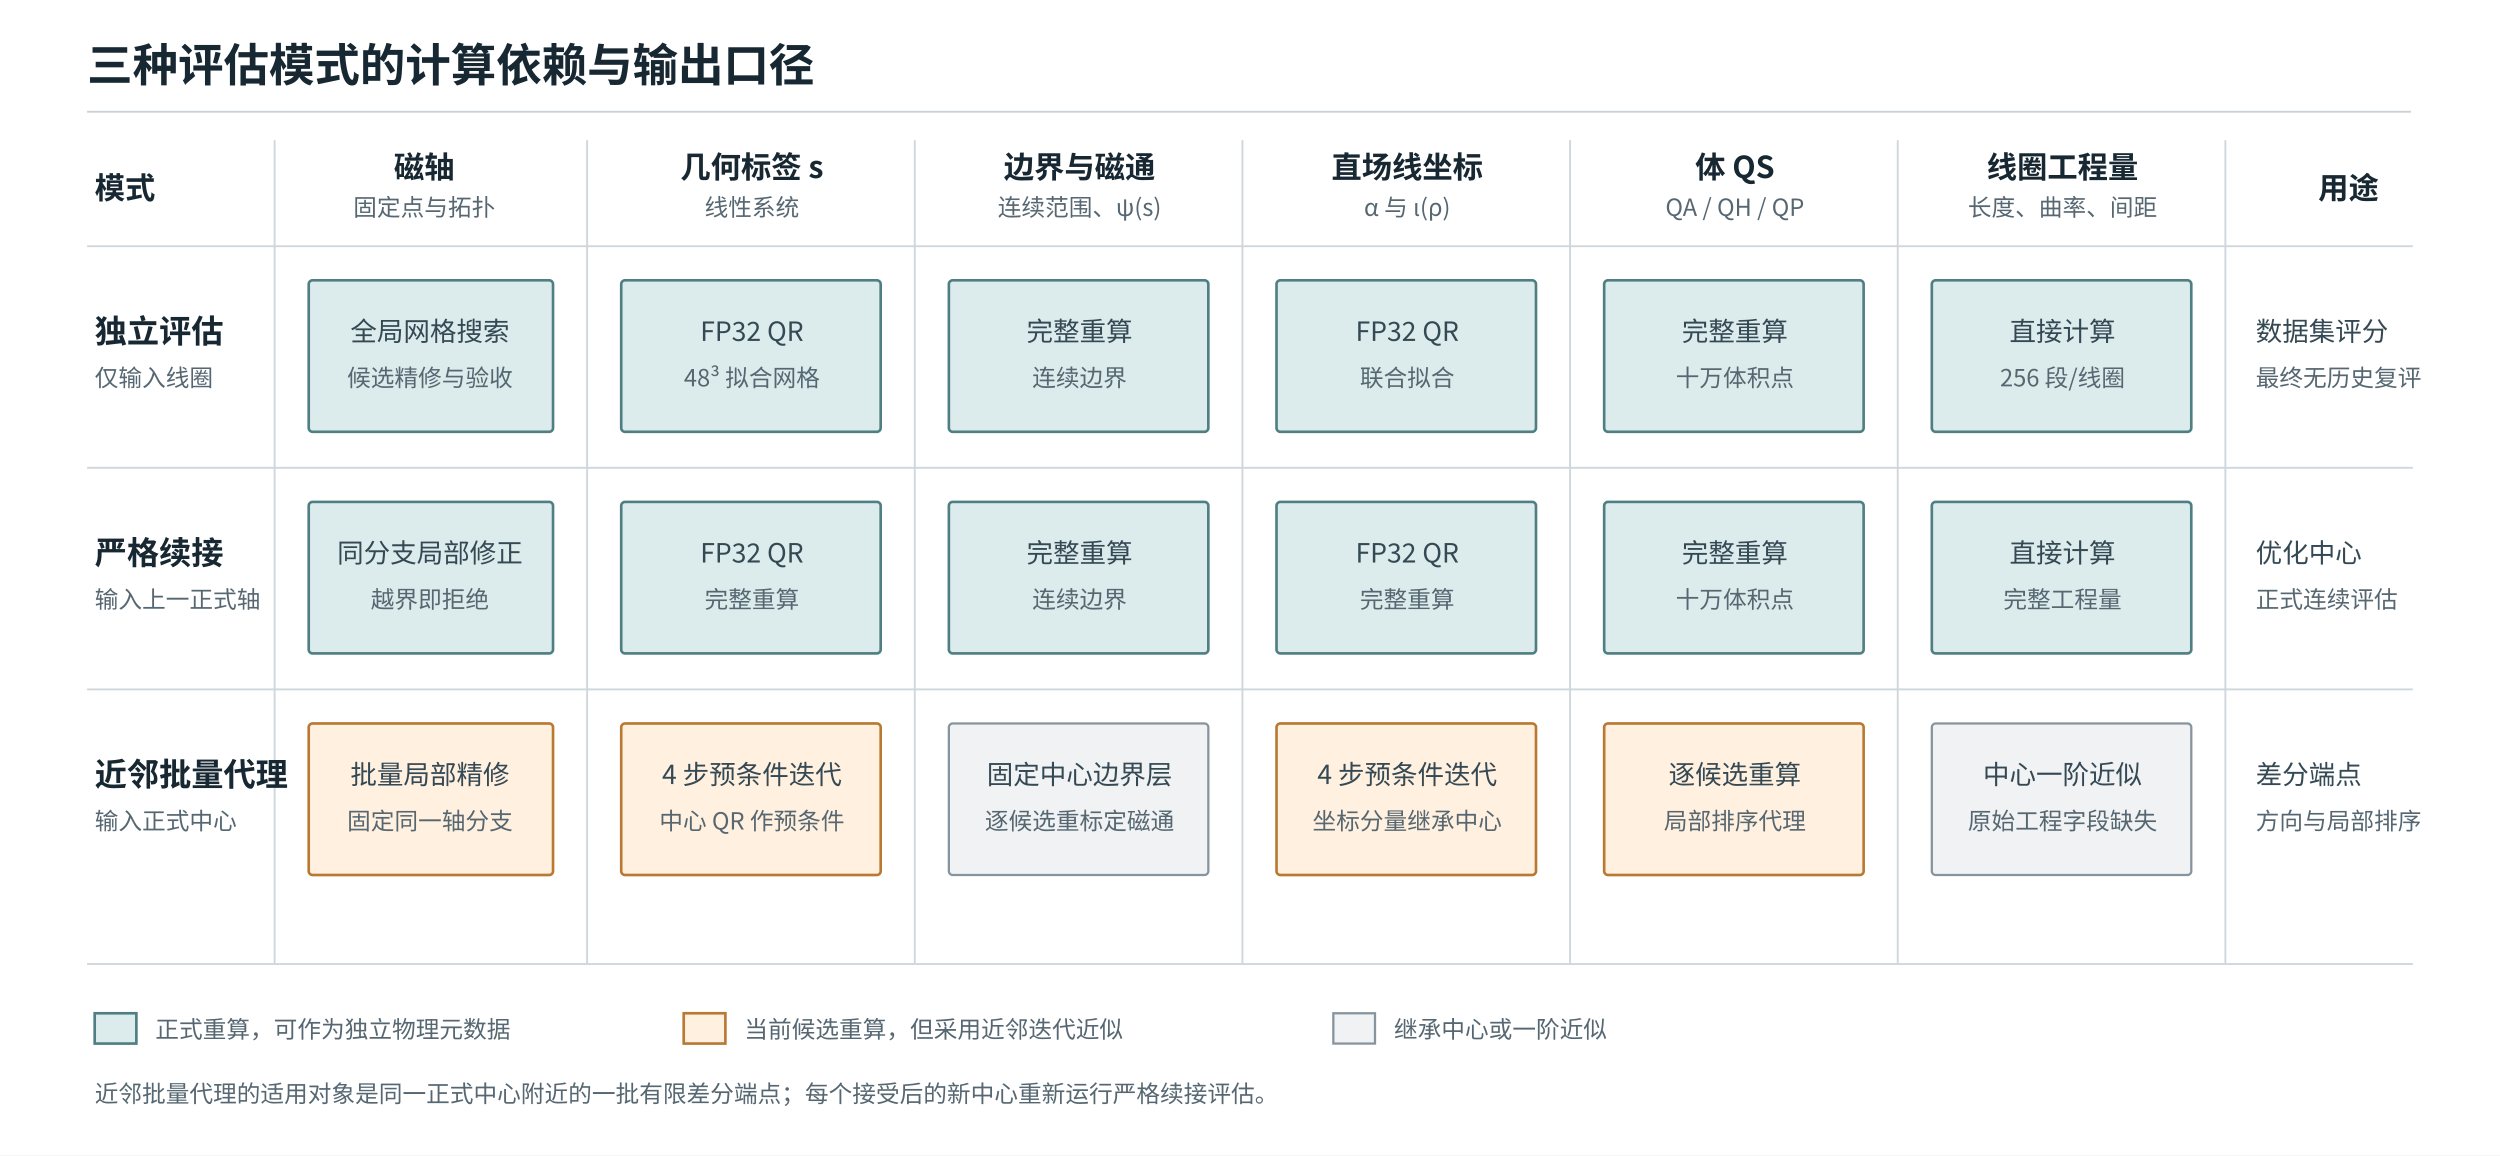
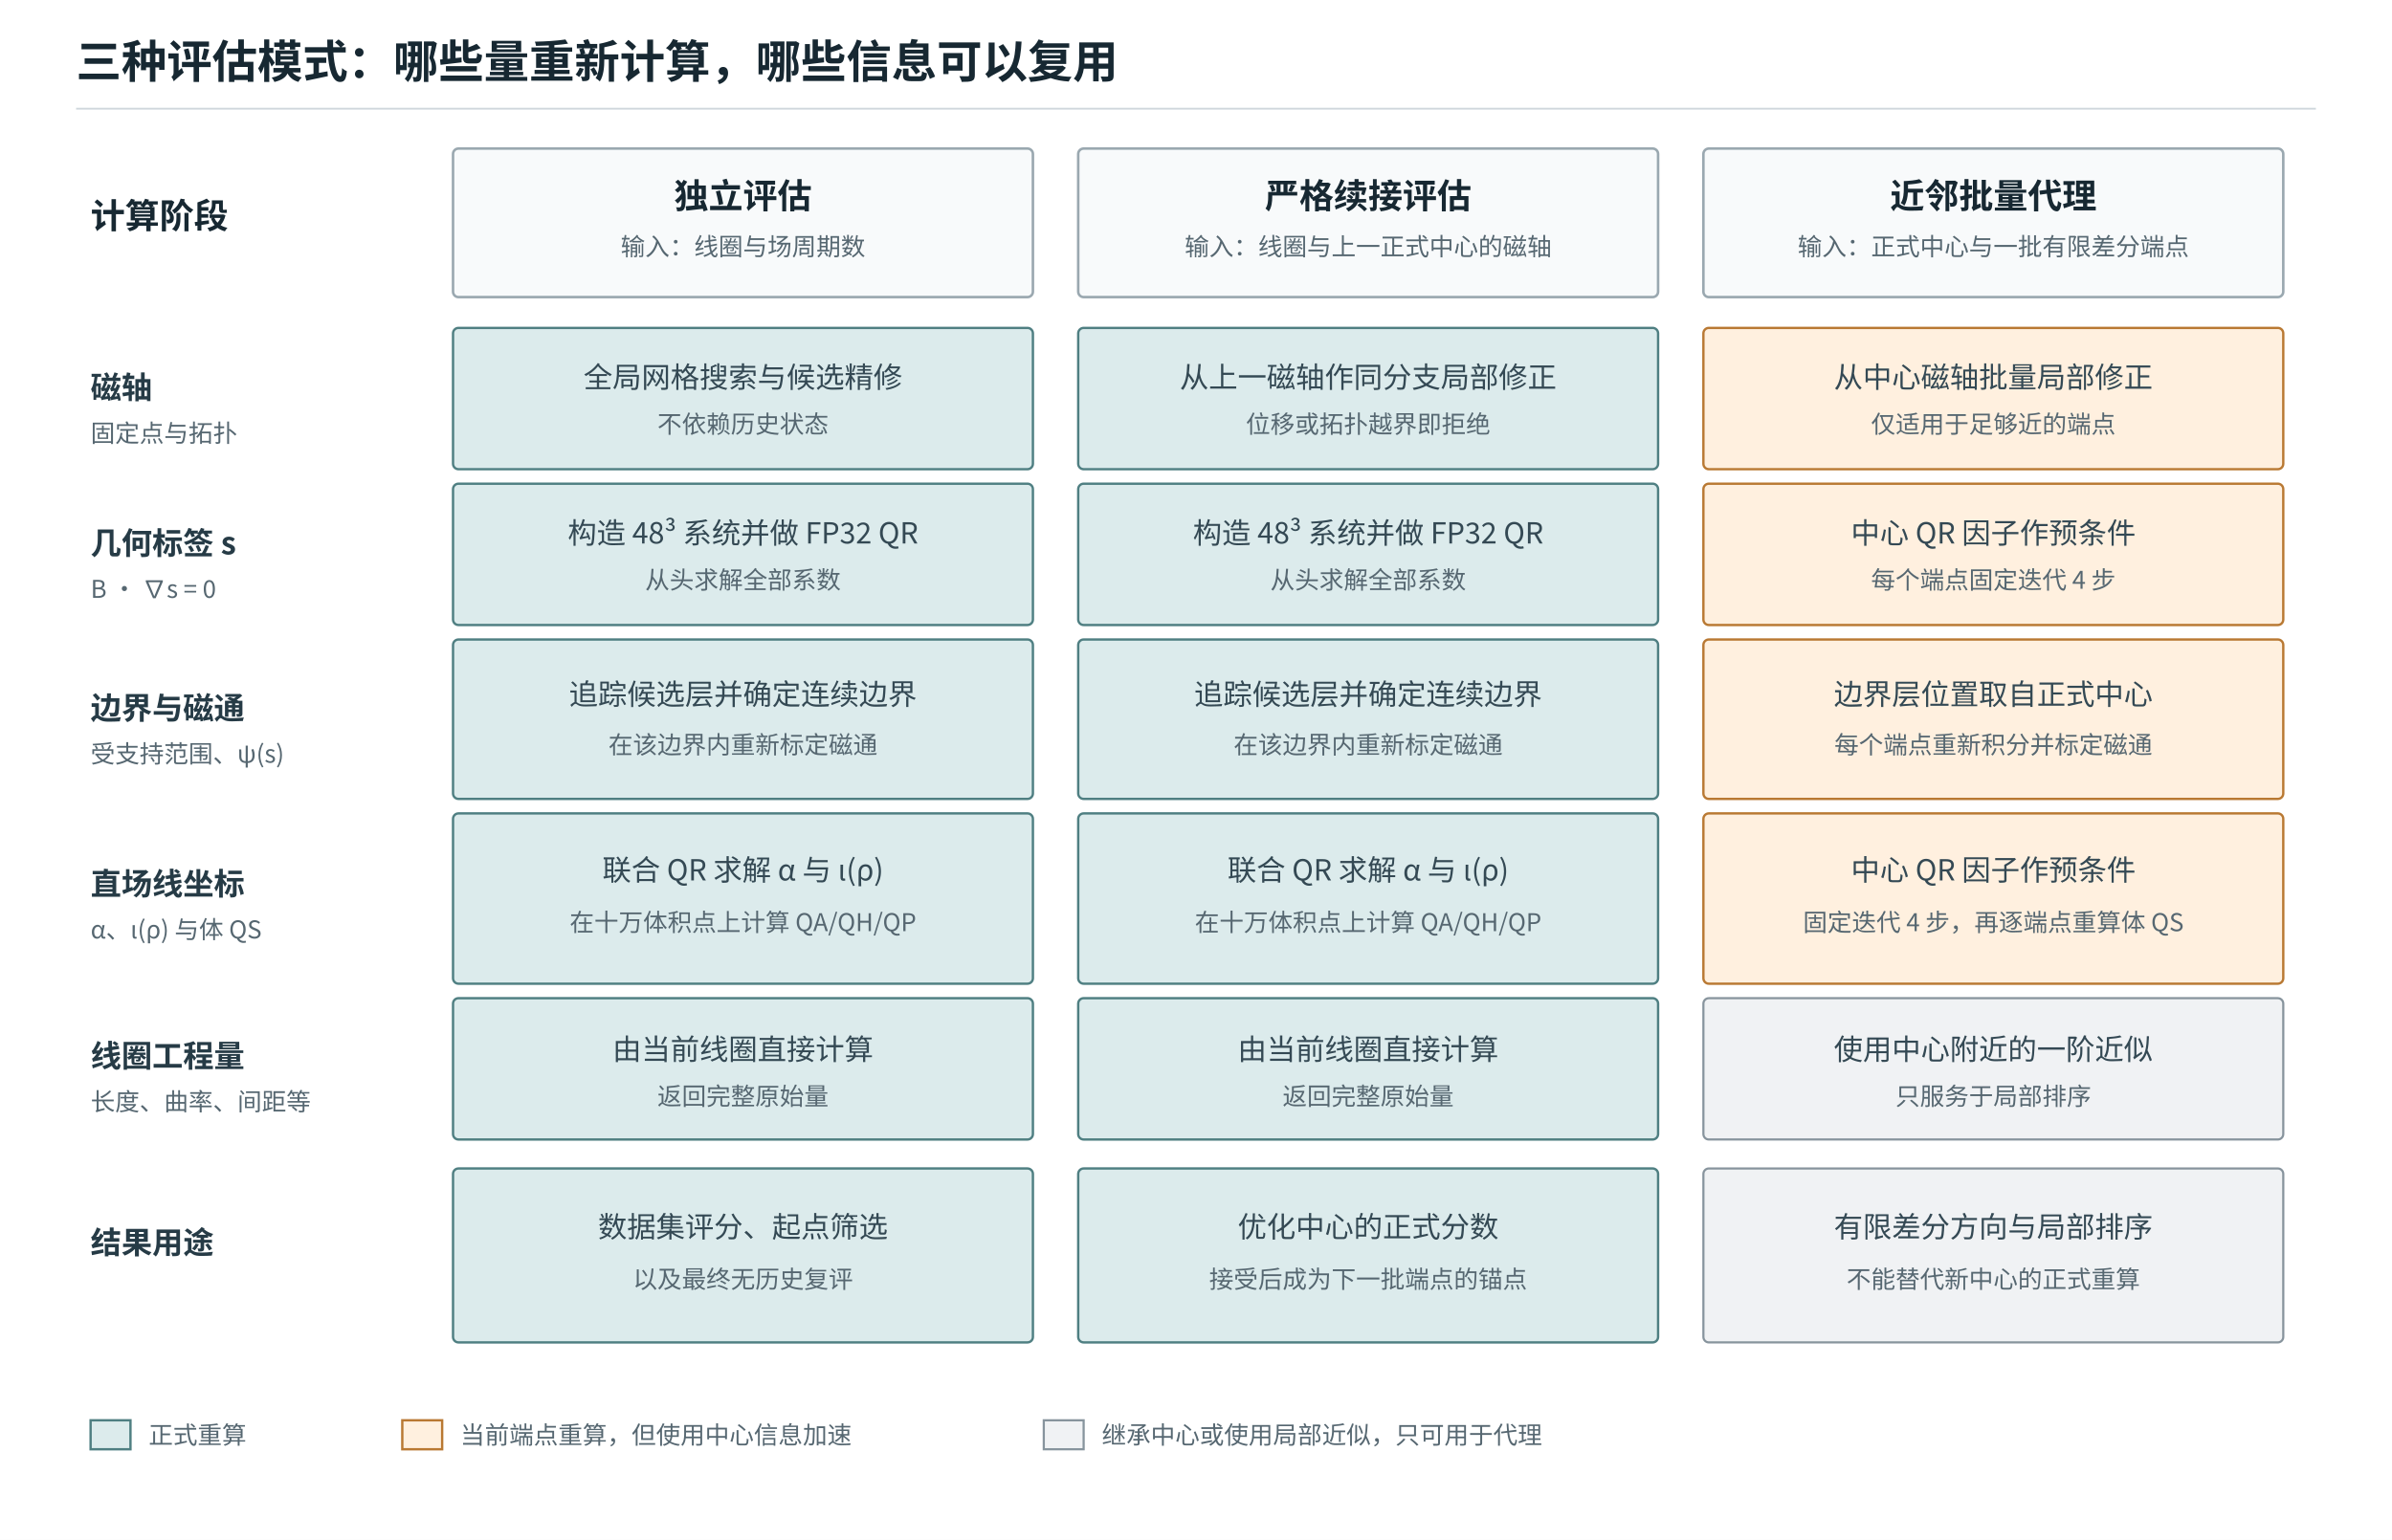
- <svg xmlns="http://www.w3.org/2000/svg" width="1320" height="610" viewBox="0 0 1320 610">
+ <svg xmlns="http://www.w3.org/2000/svg" width="1320" height="850" viewBox="0 0 1320 850">
  <defs>
    <style>
-       .title{font:700 24px 'Noto Sans CJK SC','Microsoft YaHei',sans-serif;fill:#172832}
-       .head{font:700 16px 'Noto Sans CJK SC','Microsoft YaHei',sans-serif;fill:#172832}
-       .row{font:700 17px 'Noto Sans CJK SC','Microsoft YaHei',sans-serif;fill:#172832}
-       .body{font:400 14px 'Noto Sans CJK SC','Microsoft YaHei',sans-serif;fill:#344954}
-       .small{font:400 12.5px 'Noto Sans CJK SC','Microsoft YaHei',sans-serif;fill:#566771}
-       .grid{stroke:#cfd7dc;stroke-width:1}
-       .formal{fill:#dcebec;stroke:#4f7f82;stroke-width:1.4}
-       .local{fill:#fff0df;stroke:#b97933;stroke-width:1.4}
+       .title{font:700 25px 'Noto Sans CJK SC','Microsoft YaHei',sans-serif;fill:#172832}
+       .head{font:700 19px 'Noto Sans CJK SC','Microsoft YaHei',sans-serif;fill:#172832}
+       .stage{font:700 17px 'Noto Sans CJK SC','Microsoft YaHei',sans-serif;fill:#263b46}
+       .body{font:400 16px 'Noto Sans CJK SC','Microsoft YaHei',sans-serif;fill:#344954}
+       .small{font:400 13.5px 'Noto Sans CJK SC','Microsoft YaHei',sans-serif;fill:#566771}
+       .header{fill:#f8fafb;stroke:#9aa8b0;stroke-width:1.4}
+       .formal{fill:#dcebec;stroke:#4f7f82;stroke-width:1.3}
+       .local{fill:#fff0df;stroke:#b97933;stroke-width:1.3}
      .reuse{fill:#f0f2f4;stroke:#87949d;stroke-width:1.2}
-       .none{fill:#fff;stroke:#c9d1d6;stroke-width:1.2;stroke-dasharray:4 3}
+       .line{stroke:#cfd7dc;stroke-width:1}
    </style>
  </defs>
-   <rect width="1320" height="610" fill="#fff" />
-   <text x="46" y="43" class="title">三种评估模式的计算依赖与输出口径</text>
-   <line x1="46" y1="59" x2="1273" y2="59" stroke="#c9d1d6" />
-   <text x="50" y="105" class="head">模式</text>
-   <text x="224" y="94" text-anchor="middle" class="head">磁轴</text>
-   <text x="224" y="114" text-anchor="middle" class="small">固定点与拓扑</text>
-   <text x="397" y="94" text-anchor="middle" class="head">几何标签 s</text>
-   <text x="397" y="114" text-anchor="middle" class="small">线性系统</text>
-   <text x="570" y="94" text-anchor="middle" class="head">边界与磁通</text>
-   <text x="570" y="114" text-anchor="middle" class="small">连续范围、ψ(s)</text>
-   <text x="743" y="94" text-anchor="middle" class="head">直场线坐标</text>
-   <text x="743" y="114" text-anchor="middle" class="small">α 与 ι(ρ)</text>
-   <text x="916" y="94" text-anchor="middle" class="head">体 QS</text>
-   <text x="916" y="114" text-anchor="middle" class="small">QA / QH / QP</text>
-   <text x="1089" y="94" text-anchor="middle" class="head">线圈工程量</text>
-   <text x="1089" y="114" text-anchor="middle" class="small">长度、曲率、间距</text>
-   <text x="1240" y="105" text-anchor="middle" class="head">用途</text>
-   <line x1="46" y1="130" x2="1274" y2="130" class="grid" />
-   <line x1="145" y1="74" x2="145" y2="509" class="grid" />
-   <line x1="310" y1="74" x2="310" y2="509" class="grid" />
-   <line x1="483" y1="74" x2="483" y2="509" class="grid" />
-   <line x1="656" y1="74" x2="656" y2="509" class="grid" />
-   <line x1="829" y1="74" x2="829" y2="509" class="grid" />
-   <line x1="1002" y1="74" x2="1002" y2="509" class="grid" />
-   <line x1="1175" y1="74" x2="1175" y2="509" class="grid" />
-   <text x="50" y="181" class="row">独立评估</text>
-   <text x="50" y="204" class="small">仅输入线圈</text>
-   <rect x="163" y="148" width="129" height="80" rx="2" class="formal" />
-   <text x="227" y="180" text-anchor="middle" class="body">全局网格搜索</text>
-   <text x="227" y="204" text-anchor="middle" class="small">候选精修与验收</text>
-   <rect x="328" y="148" width="137" height="80" rx="2" class="formal" />
-   <text x="397" y="180" text-anchor="middle" class="body">FP32 QR</text>
-   <text x="397" y="204" text-anchor="middle" class="small">48³ 拟合网格</text>
-   <rect x="501" y="148" width="137" height="80" rx="2" class="formal" />
-   <text x="570" y="180" text-anchor="middle" class="body">完整重算</text>
-   <text x="570" y="204" text-anchor="middle" class="small">连续边界</text>
-   <rect x="674" y="148" width="137" height="80" rx="2" class="formal" />
-   <text x="743" y="180" text-anchor="middle" class="body">FP32 QR</text>
-   <text x="743" y="204" text-anchor="middle" class="small">联合拟合</text>
-   <rect x="847" y="148" width="137" height="80" rx="2" class="formal" />
-   <text x="916" y="180" text-anchor="middle" class="body">完整重算</text>
-   <text x="916" y="204" text-anchor="middle" class="small">十万体积点</text>
-   <rect x="1020" y="148" width="137" height="80" rx="2" class="formal" />
-   <text x="1089" y="180" text-anchor="middle" class="body">直接计算</text>
-   <text x="1089" y="204" text-anchor="middle" class="small">256 段/线圈</text>
-   <text x="1191" y="180" class="body">数据集评分</text>
-   <text x="1191" y="204" class="small">最终无历史复评</text>
-   <line x1="46" y1="247" x2="1274" y2="247" class="grid" />
-   <text x="50" y="298" class="row">严格续接</text>
-   <text x="50" y="321" class="small">输入上一正式轴</text>
-   <rect x="163" y="265" width="129" height="80" rx="2" class="formal" />
-   <text x="227" y="297" text-anchor="middle" class="body">同分支局部修正</text>
-   <text x="227" y="321" text-anchor="middle" class="small">越界即拒绝</text>
-   <rect x="328" y="265" width="137" height="80" rx="2" class="formal" />
-   <text x="397" y="297" text-anchor="middle" class="body">FP32 QR</text>
-   <text x="397" y="321" text-anchor="middle" class="small">完整重算</text>
-   <rect x="501" y="265" width="137" height="80" rx="2" class="formal" />
-   <text x="570" y="297" text-anchor="middle" class="body">完整重算</text>
-   <text x="570" y="321" text-anchor="middle" class="small">连续边界</text>
-   <rect x="674" y="265" width="137" height="80" rx="2" class="formal" />
-   <text x="743" y="297" text-anchor="middle" class="body">FP32 QR</text>
-   <text x="743" y="321" text-anchor="middle" class="small">完整重算</text>
-   <rect x="847" y="265" width="137" height="80" rx="2" class="formal" />
-   <text x="916" y="297" text-anchor="middle" class="body">完整重算</text>
-   <text x="916" y="321" text-anchor="middle" class="small">十万体积点</text>
-   <rect x="1020" y="265" width="137" height="80" rx="2" class="formal" />
-   <text x="1089" y="297" text-anchor="middle" class="body">直接计算</text>
-   <text x="1089" y="321" text-anchor="middle" class="small">完整工程量</text>
-   <text x="1191" y="297" class="body">优化中心</text>
-   <text x="1191" y="321" class="small">正式连续评估</text>
-   <line x1="46" y1="364" x2="1274" y2="364" class="grid" />
-   <text x="50" y="415" class="row">近邻批量代理</text>
-   <text x="50" y="438" class="small">输入正式中心</text>
-   <rect x="163" y="382" width="129" height="80" rx="2" class="local" />
-   <text x="227" y="414" text-anchor="middle" class="body">批量局部精修</text>
-   <text x="227" y="438" text-anchor="middle" class="small">固定同一轴分支</text>
-   <rect x="328" y="382" width="137" height="80" rx="2" class="local" />
-   <text x="397" y="414" text-anchor="middle" class="body">4 步预条件迭代</text>
-   <text x="397" y="438" text-anchor="middle" class="small">中心 QR 作预条件</text>
-   <rect x="501" y="382" width="137" height="80" rx="2" class="reuse" />
-   <text x="570" y="414" text-anchor="middle" class="body">固定中心边界层</text>
-   <text x="570" y="438" text-anchor="middle" class="small">逐候选重标定磁通</text>
-   <rect x="674" y="382" width="137" height="80" rx="2" class="local" />
-   <text x="743" y="414" text-anchor="middle" class="body">4 步预条件迭代</text>
-   <text x="743" y="438" text-anchor="middle" class="small">坐标分量继承中心</text>
-   <rect x="847" y="382" width="137" height="80" rx="2" class="local" />
-   <text x="916" y="414" text-anchor="middle" class="body">逐候选重算</text>
-   <text x="916" y="438" text-anchor="middle" class="small">局部排序代理</text>
-   <rect x="1020" y="382" width="137" height="80" rx="2" class="reuse" />
-   <text x="1089" y="414" text-anchor="middle" class="body">中心一阶近似</text>
-   <text x="1089" y="438" text-anchor="middle" class="small">原始工程字段缺失</text>
-   <text x="1191" y="414" class="body">差分端点</text>
-   <text x="1191" y="438" class="small">方向与局部排序</text>
-   <line x1="46" y1="509" x2="1274" y2="509" class="grid" />
-   <rect x="50" y="535" width="22" height="16" class="formal" />
-   <text x="82" y="548" class="small">正式重算，可作为独立物理元数据</text>
-   <rect x="361" y="535" width="22" height="16" class="local" />
-   <text x="393" y="548" class="small">当前候选重算，但采用近邻迭代近似</text>
-   <rect x="704" y="535" width="22" height="16" class="reuse" />
-   <text x="736" y="548" class="small">继承中心或一阶近似</text>
-   <text x="50" y="582" class="small">近邻批量代理的适用对象是同一正式中心附近的一批有限差分端点；每个接受后的新中心重新运行严格续接评估。</text>
+   <rect width="1320" height="850" fill="#fff" />
+   <text x="42" y="43" class="title">三种评估模式：哪些量重新计算，哪些信息可以复用</text>
+   <line x1="42" y1="60" x2="1278" y2="60" class="line" />
+   <text x="50" y="126" class="head">计算阶段</text>
+   <rect x="250" y="82" width="320" height="82" rx="3" class="header" />
+   <text x="410" y="115" text-anchor="middle" class="head">独立评估</text>
+   <text x="410" y="141" text-anchor="middle" class="small">输入：线圈与场周期数</text>
+   <rect x="595" y="82" width="320" height="82" rx="3" class="header" />
+   <text x="755" y="115" text-anchor="middle" class="head">严格续接评估</text>
+   <text x="755" y="141" text-anchor="middle" class="small">输入：线圈与上一正式中心的磁轴</text>
+   <rect x="940" y="82" width="320" height="82" rx="3" class="header" />
+   <text x="1100" y="115" text-anchor="middle" class="head">近邻批量代理</text>
+   <text x="1100" y="141" text-anchor="middle" class="small">输入：正式中心与一批有限差分端点</text>
+   <text x="50" y="220" class="stage">磁轴</text>
+   <text x="50" y="244" class="small">固定点与拓扑</text>
+   <rect x="250" y="181" width="320" height="78" rx="3" class="formal" />
+   <text x="410" y="214" text-anchor="middle" class="body">全局网格搜索与候选精修</text>
+   <text x="410" y="239" text-anchor="middle" class="small">不依赖历史状态</text>
+   <rect x="595" y="181" width="320" height="78" rx="3" class="formal" />
+   <text x="755" y="214" text-anchor="middle" class="body">从上一磁轴作同分支局部修正</text>
+   <text x="755" y="239" text-anchor="middle" class="small">位移或拓扑越界即拒绝</text>
+   <rect x="940" y="181" width="320" height="78" rx="3" class="local" />
+   <text x="1100" y="214" text-anchor="middle" class="body">从中心磁轴批量局部修正</text>
+   <text x="1100" y="239" text-anchor="middle" class="small">仅适用于足够近的端点</text>
+   <text x="50" y="306" class="stage">几何标签 s</text>
+   <text x="50" y="330" class="small">B · ∇s = 0</text>
+   <rect x="250" y="267" width="320" height="78" rx="3" class="formal" />
+   <text x="410" y="300" text-anchor="middle" class="body">构造 48³ 系统并做 FP32 QR</text>
+   <text x="410" y="325" text-anchor="middle" class="small">从头求解全部系数</text>
+   <rect x="595" y="267" width="320" height="78" rx="3" class="formal" />
+   <text x="755" y="300" text-anchor="middle" class="body">构造 48³ 系统并做 FP32 QR</text>
+   <text x="755" y="325" text-anchor="middle" class="small">从头求解全部系数</text>
+   <rect x="940" y="267" width="320" height="78" rx="3" class="local" />
+   <text x="1100" y="300" text-anchor="middle" class="body">中心 QR 因子作预条件</text>
+   <text x="1100" y="325" text-anchor="middle" class="small">每个端点固定迭代 4 步</text>
+   <text x="50" y="397" class="stage">边界与磁通</text>
+   <text x="50" y="421" class="small">受支持范围、ψ(s)</text>
+   <rect x="250" y="353" width="320" height="88" rx="3" class="formal" />
+   <text x="410" y="389" text-anchor="middle" class="body">追踪候选层并确定连续边界</text>
+   <text x="410" y="416" text-anchor="middle" class="small">在该边界内重新标定磁通</text>
+   <rect x="595" y="353" width="320" height="88" rx="3" class="formal" />
+   <text x="755" y="389" text-anchor="middle" class="body">追踪候选层并确定连续边界</text>
+   <text x="755" y="416" text-anchor="middle" class="small">在该边界内重新标定磁通</text>
+   <rect x="940" y="353" width="320" height="88" rx="3" class="local" />
+   <text x="1100" y="389" text-anchor="middle" class="body">边界层位置取自正式中心</text>
+   <text x="1100" y="416" text-anchor="middle" class="small">每个端点重新积分并标定磁通</text>
+   <text x="50" y="494" class="stage">直场线坐标</text>
+   <text x="50" y="518" class="small">α、ι(ρ) 与体 QS</text>
+   <rect x="250" y="449" width="320" height="94" rx="3" class="formal" />
+   <text x="410" y="486" text-anchor="middle" class="body">联合 QR 求解 α 与 ι(ρ)</text>
+   <text x="410" y="514" text-anchor="middle" class="small">在十万体积点上计算 QA/QH/QP</text>
+   <rect x="595" y="449" width="320" height="94" rx="3" class="formal" />
+   <text x="755" y="486" text-anchor="middle" class="body">联合 QR 求解 α 与 ι(ρ)</text>
+   <text x="755" y="514" text-anchor="middle" class="small">在十万体积点上计算 QA/QH/QP</text>
+   <rect x="940" y="449" width="320" height="94" rx="3" class="local" />
+   <text x="1100" y="486" text-anchor="middle" class="body">中心 QR 因子作预条件</text>
+   <text x="1100" y="514" text-anchor="middle" class="small">固定迭代 4 步，再逐端点重算体 QS</text>
+   <text x="50" y="589" class="stage">线圈工程量</text>
+   <text x="50" y="613" class="small">长度、曲率、间距等</text>
+   <rect x="250" y="551" width="320" height="78" rx="3" class="formal" />
+   <text x="410" y="585" text-anchor="middle" class="body">由当前线圈直接计算</text>
+   <text x="410" y="610" text-anchor="middle" class="small">返回完整原始量</text>
+   <rect x="595" y="551" width="320" height="78" rx="3" class="formal" />
+   <text x="755" y="585" text-anchor="middle" class="body">由当前线圈直接计算</text>
+   <text x="755" y="610" text-anchor="middle" class="small">返回完整原始量</text>
+   <rect x="940" y="551" width="320" height="78" rx="3" class="reuse" />
+   <text x="1100" y="585" text-anchor="middle" class="body">使用中心附近的一阶近似</text>
+   <text x="1100" y="610" text-anchor="middle" class="small">只服务于局部排序</text>
+   <text x="50" y="692" class="stage">结果用途</text>
+   <rect x="250" y="645" width="320" height="96" rx="3" class="formal" />
+   <text x="410" y="683" text-anchor="middle" class="body">数据集评分、起点筛选</text>
+   <text x="410" y="711" text-anchor="middle" class="small">以及最终无历史复评</text>
+   <rect x="595" y="645" width="320" height="96" rx="3" class="formal" />
+   <text x="755" y="683" text-anchor="middle" class="body">优化中心的正式分数</text>
+   <text x="755" y="711" text-anchor="middle" class="small">接受后成为下一批端点的锚点</text>
+   <rect x="940" y="645" width="320" height="96" rx="3" class="reuse" />
+   <text x="1100" y="683" text-anchor="middle" class="body">有限差分方向与局部排序</text>
+   <text x="1100" y="711" text-anchor="middle" class="small">不能替代新中心的正式重算</text>
+   <rect x="50" y="784" width="22" height="16" class="formal" />
+   <text x="82" y="797" class="small">正式重算</text>
+   <rect x="222" y="784" width="22" height="16" class="local" />
+   <text x="254" y="797" class="small">当前端点重算，但使用中心信息加速</text>
+   <rect x="576" y="784" width="22" height="16" class="reuse" />
+   <text x="608" y="797" class="small">继承中心或使用局部近似，只可用于代理</text>
</svg>
